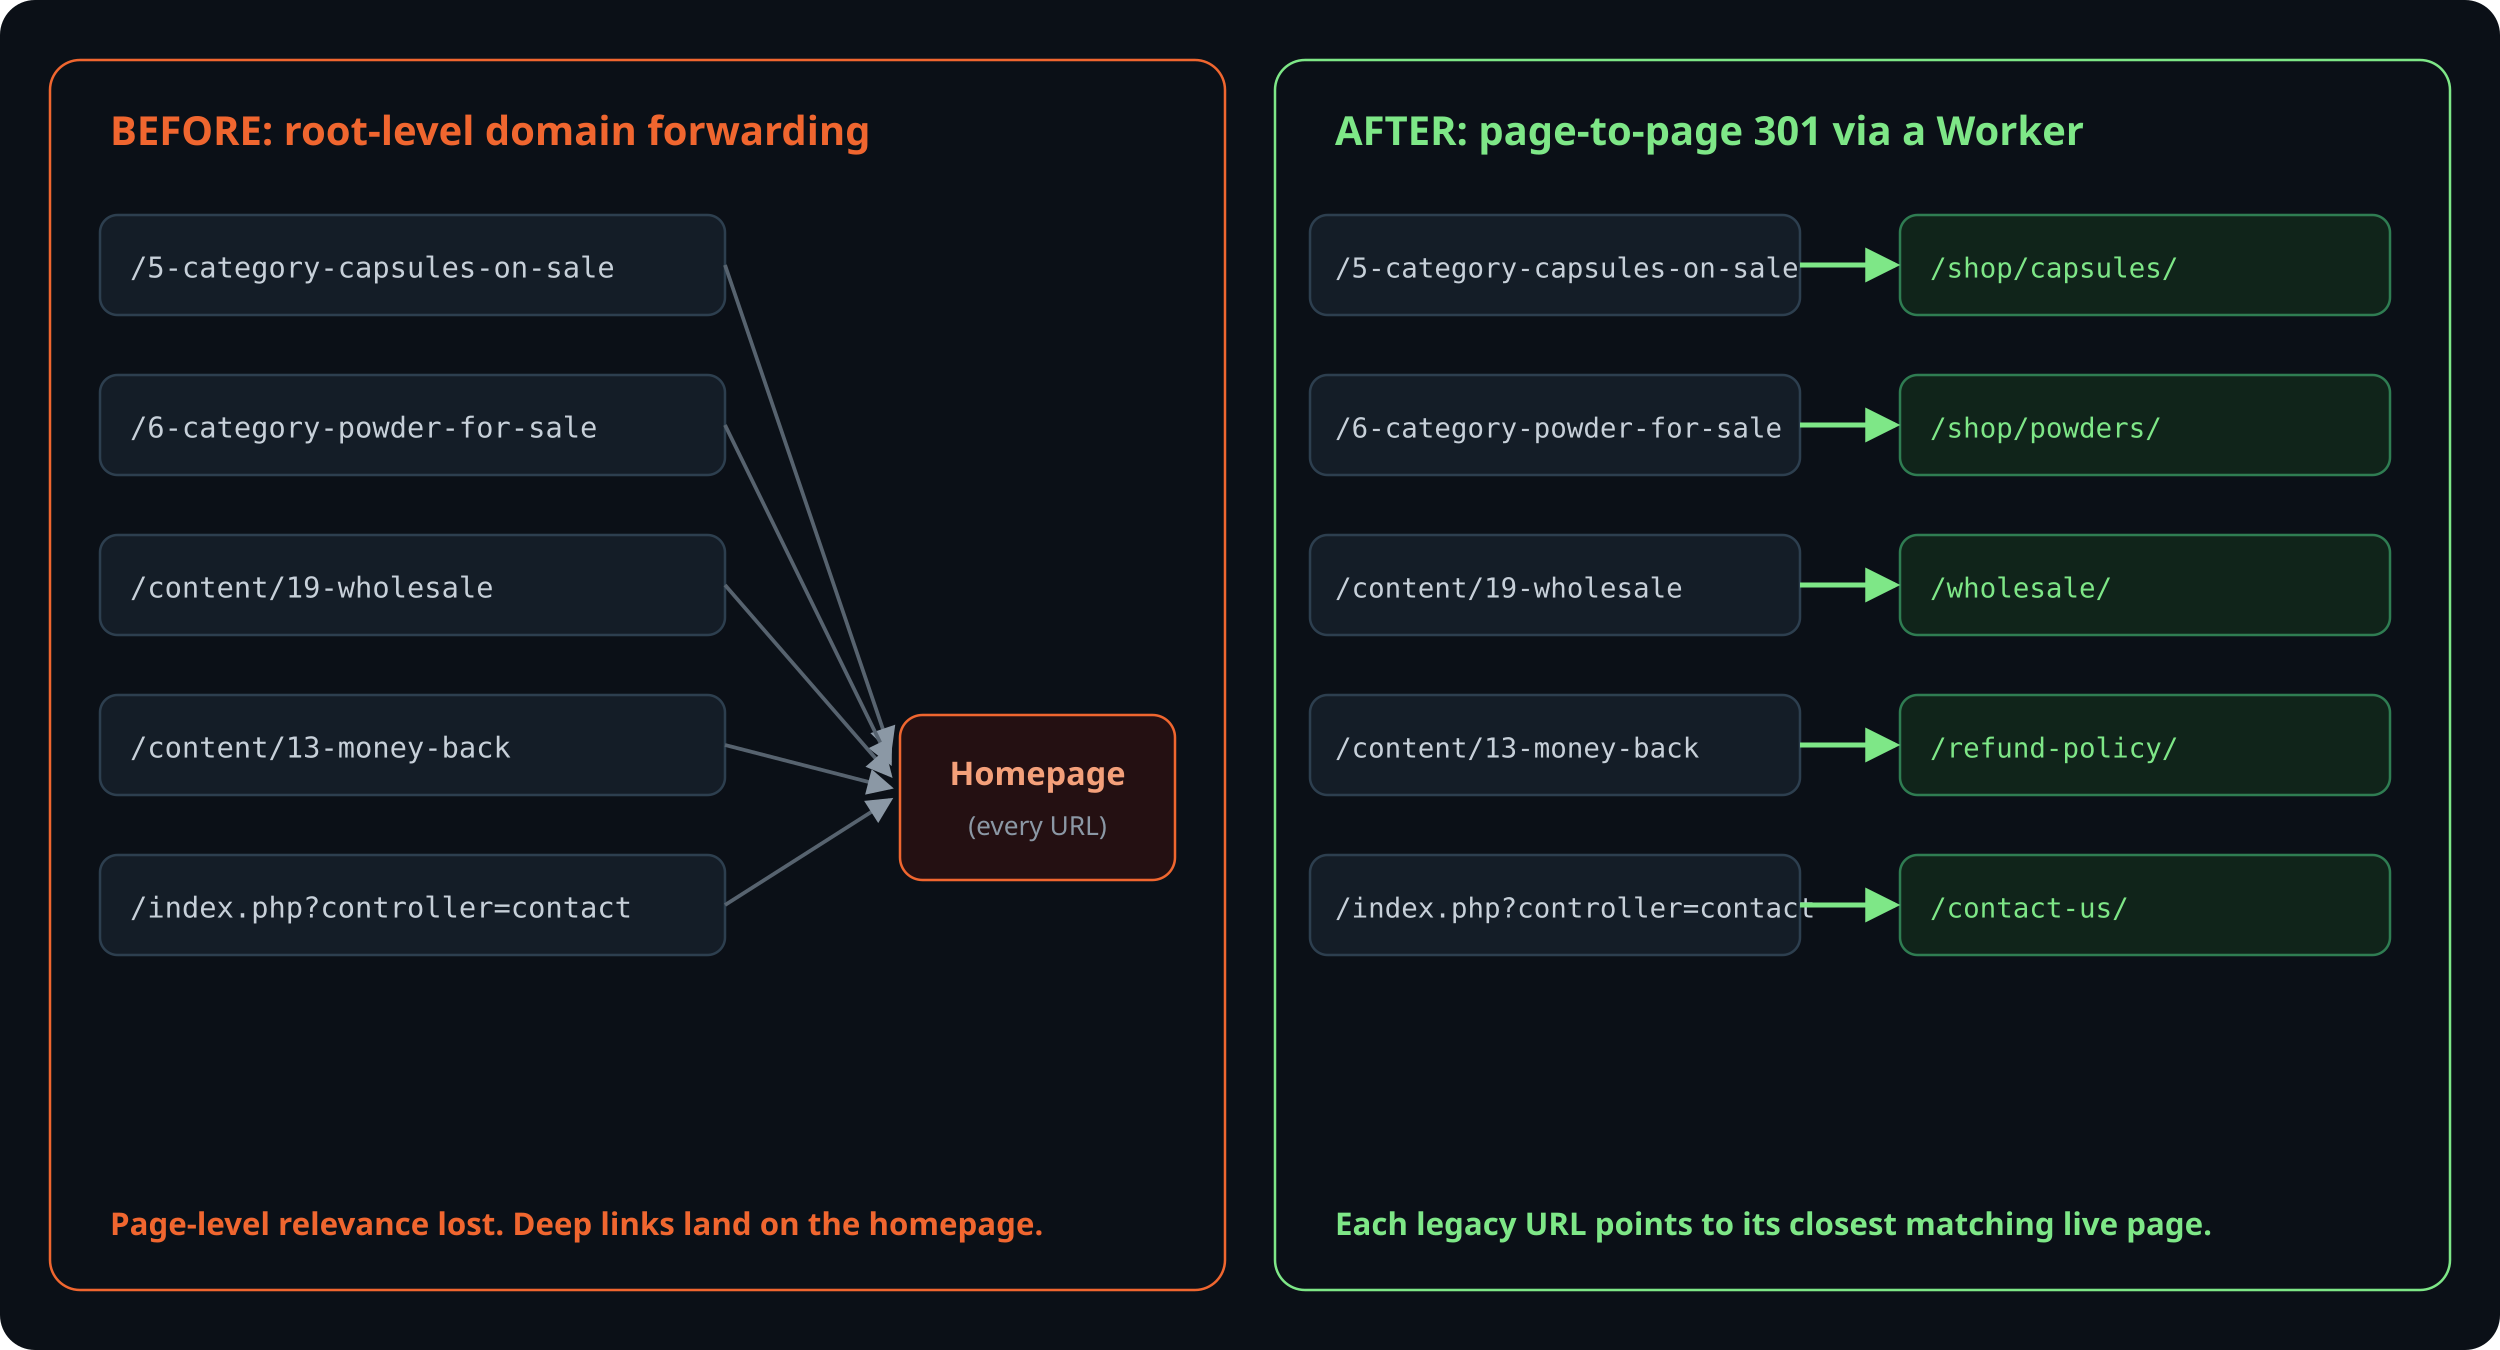
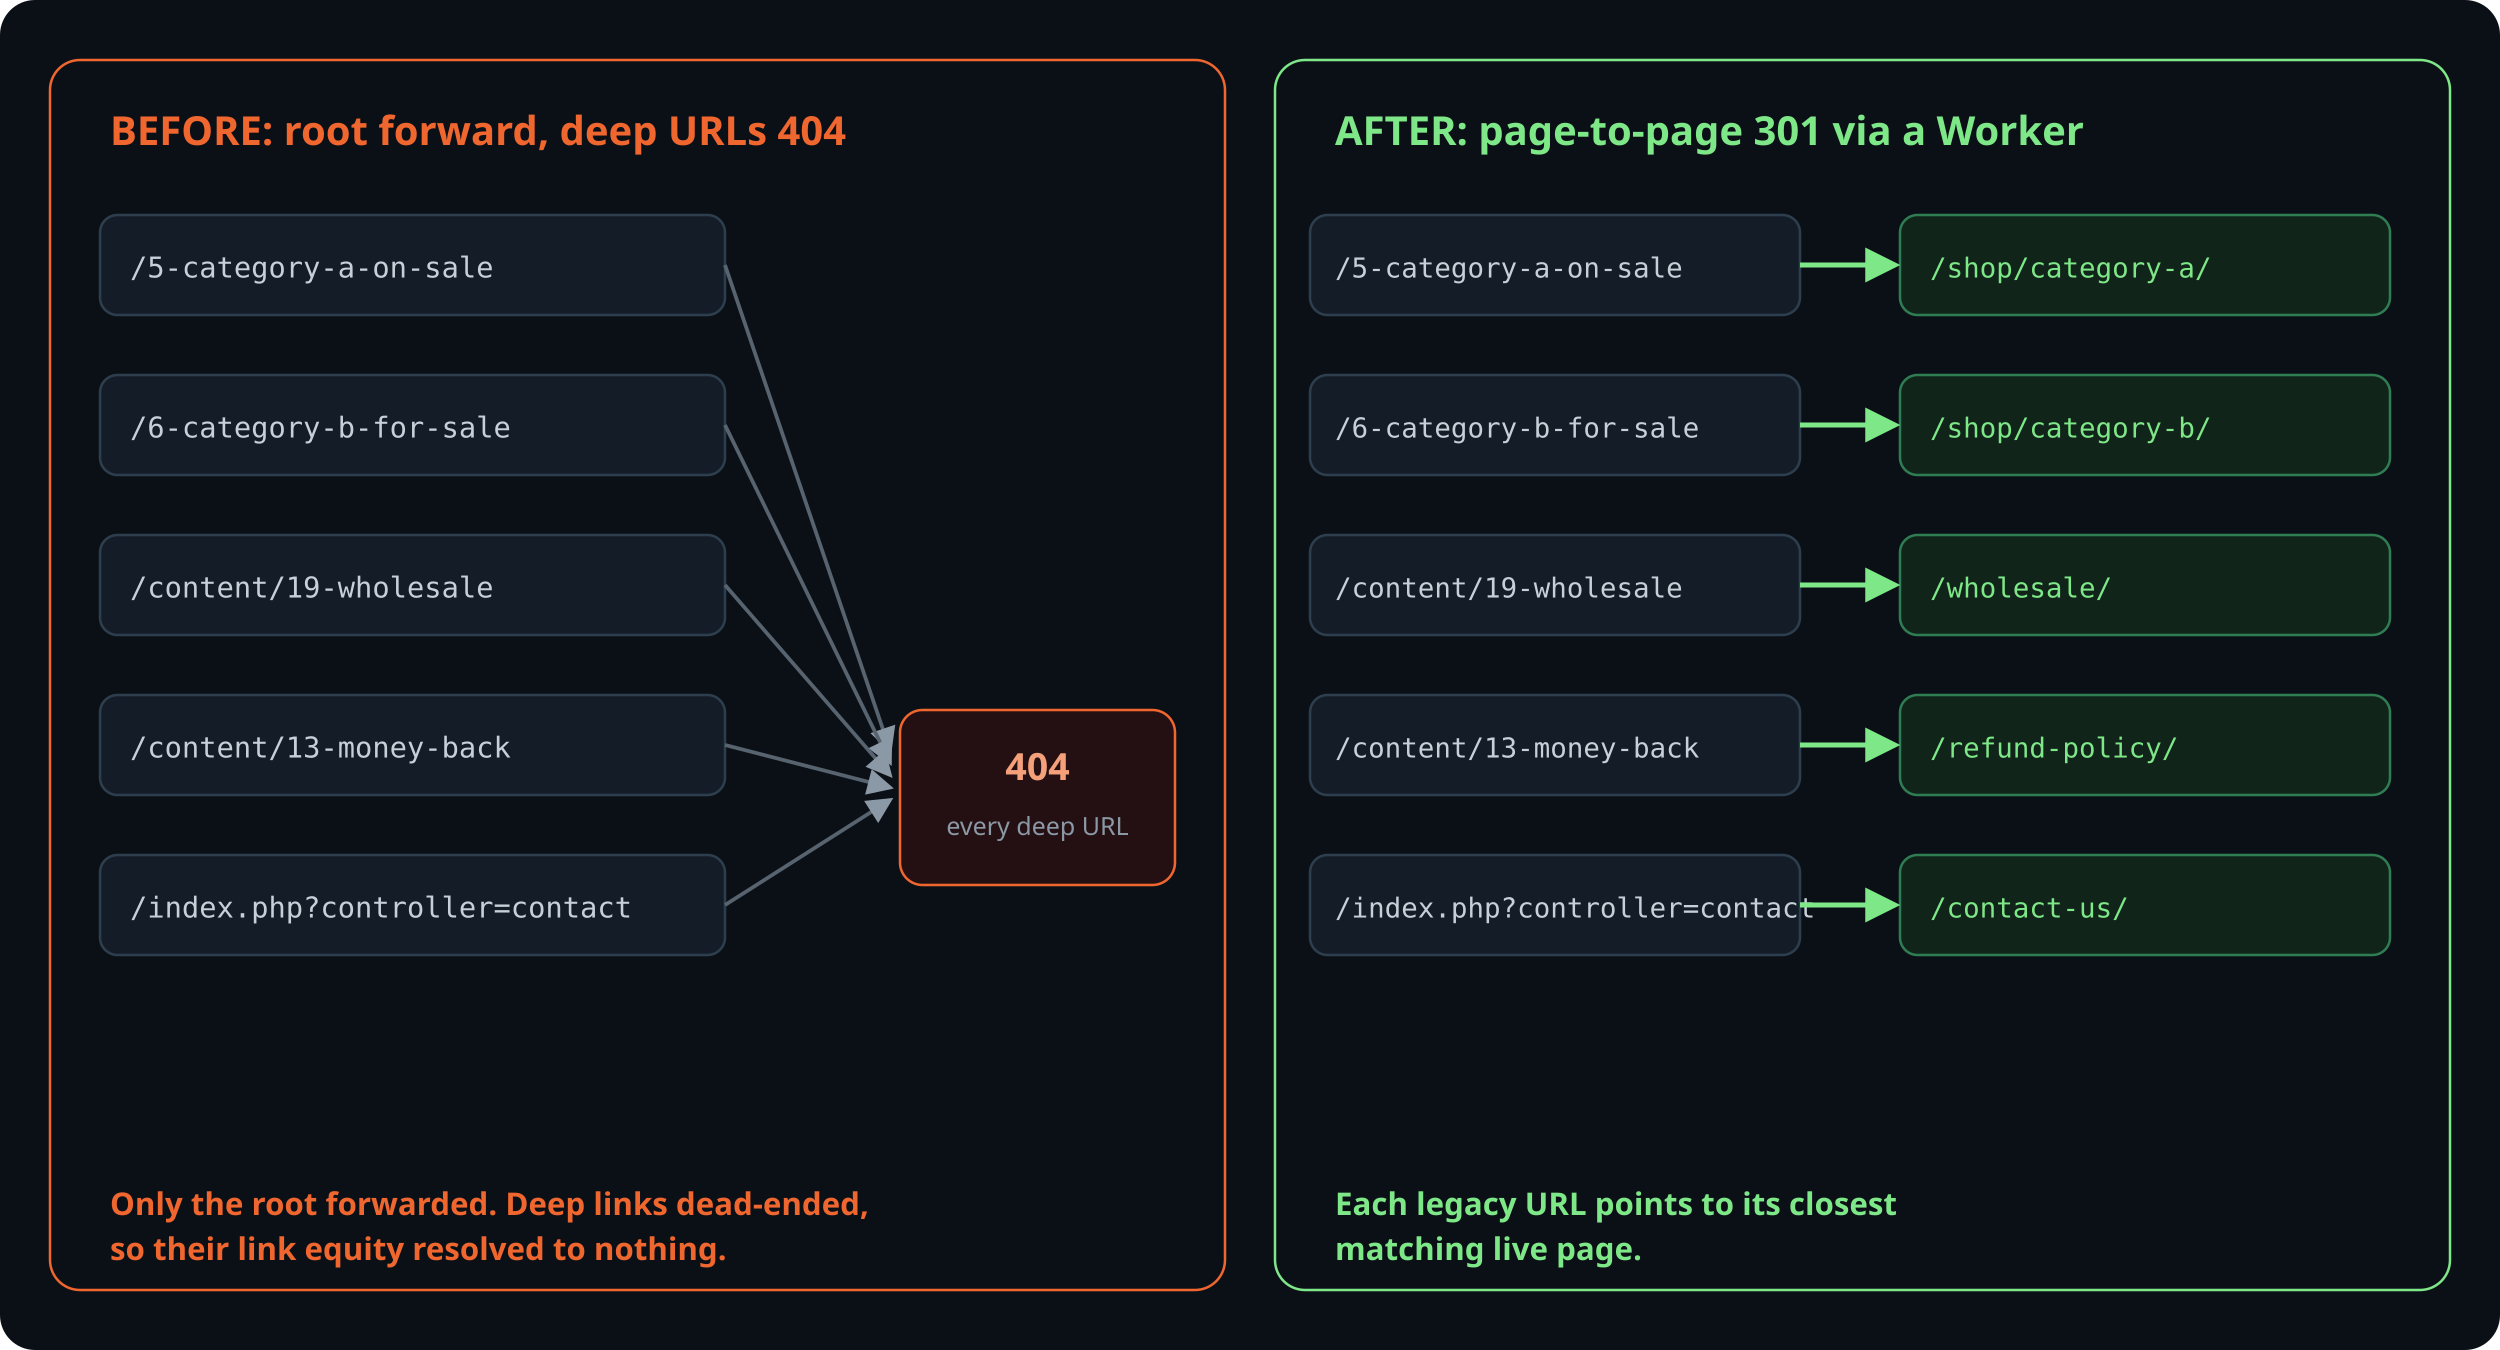
- <svg xmlns="http://www.w3.org/2000/svg" viewBox="0 0 1000 540" role="img" aria-label="Before: root-level domain forwarding sends every legacy URL to the homepage. After: a Cloudflare Worker sends each legacy URL to its closest matching live page with a 301.">
+ <svg xmlns="http://www.w3.org/2000/svg" viewBox="0 0 1000 540" role="img" aria-label="Before: the root forwarded to the homepage but every deep legacy URL dead-ended on a 404. After: a Cloudflare Worker sends each legacy URL to its closest matching live page with a 301.">
  <defs>
    <marker id="bw" viewBox="0 0 10 10" refX="8.5" refY="5" markerWidth="7" markerHeight="7" orient="auto">
      <path d="M0 0 L10 5 L0 10 z" fill="#8b98a5" />
    </marker>
    <marker id="bg" viewBox="0 0 10 10" refX="8.5" refY="5" markerWidth="7" markerHeight="7" orient="auto">
      <path d="M0 0 L10 5 L0 10 z" fill="#7ee787" />
    </marker>
    <style>
      .t{font-family:'IBM Plex Sans',sans-serif}.mo{font-family:'IBM Plex Mono',monospace}
      .u{fill:#c7d0d9}.w{fill:#f0662f}.g{fill:#7ee787}.m{fill:#8b98a5}
    </style>
  </defs>
  <rect width="1000" height="540" rx="14" fill="#0b1017" />
  <rect x="20" y="24" width="470" height="492" rx="12" fill="none" stroke="#f0662f" />
-   <text class="t w" x="44" y="58" font-size="16" font-weight="700">BEFORE: root-level domain forwarding</text>
+   <text class="t w" x="44" y="58" font-size="16" font-weight="700">BEFORE: root forward, deep URLs 404</text>
  <g class="mo" font-size="11.5">
    <rect x="40" y="86" width="250" height="40" rx="7" fill="#141d27" stroke="#2d3f4f" />
-     <text class="u" x="52" y="111">/5-category-capsules-on-sale</text>
+     <text class="u" x="52" y="111">/5-category-a-on-sale</text>
    <rect x="40" y="150" width="250" height="40" rx="7" fill="#141d27" stroke="#2d3f4f" />
-     <text class="u" x="52" y="175">/6-category-powder-for-sale</text>
+     <text class="u" x="52" y="175">/6-category-b-for-sale</text>
    <rect x="40" y="214" width="250" height="40" rx="7" fill="#141d27" stroke="#2d3f4f" />
    <text class="u" x="52" y="239">/content/19-wholesale</text>
    <rect x="40" y="278" width="250" height="40" rx="7" fill="#141d27" stroke="#2d3f4f" />
    <text class="u" x="52" y="303">/content/13-money-back</text>
    <rect x="40" y="342" width="250" height="40" rx="7" fill="#141d27" stroke="#2d3f4f" />
    <text class="u" x="52" y="367">/index.php?controller=contact</text>
  </g>
  <line x1="290" y1="106" x2="356" y2="300" stroke="#57636f" stroke-width="1.5" marker-end="url(#bw)" />
  <line x1="290" y1="170" x2="356" y2="305" stroke="#57636f" stroke-width="1.5" marker-end="url(#bw)" />
  <line x1="290" y1="234" x2="356" y2="310" stroke="#57636f" stroke-width="1.5" marker-end="url(#bw)" />
  <line x1="290" y1="298" x2="356" y2="315" stroke="#57636f" stroke-width="1.5" marker-end="url(#bw)" />
  <line x1="290" y1="362" x2="356" y2="320" stroke="#57636f" stroke-width="1.5" marker-end="url(#bw)" />
-   <rect x="360" y="286" width="110" height="66" rx="9" fill="#241012" stroke="#f0662f" />
-   <text class="t" x="415" y="314" font-size="13" font-weight="700" fill="#f4a07a" text-anchor="middle">Homepage</text>
-   <text class="t m" x="415" y="334" font-size="10.5" text-anchor="middle">(every URL)</text>
-   <text class="t w" x="44" y="494" font-size="12.5" font-weight="600">Page-level relevance lost. Deep links land on the homepage.</text>
+   <rect x="360" y="284" width="110" height="70" rx="9" fill="#241012" stroke="#f0662f" />
+   <text class="t" x="415" y="312" font-size="15" font-weight="700" fill="#f4a07a" text-anchor="middle">404</text>
+   <text class="t m" x="415" y="334" font-size="10" text-anchor="middle">every deep URL</text>
+   <text class="t w" x="44" y="486" font-size="12.5" font-weight="600">Only the root forwarded. Deep links dead-ended,</text>
+   <text class="t w" x="44" y="504" font-size="12.5" font-weight="600">so their link equity resolved to nothing.</text>
  <rect x="510" y="24" width="470" height="492" rx="12" fill="none" stroke="#7ee787" />
  <text class="t g" x="534" y="58" font-size="16" font-weight="700">AFTER: page-to-page 301 via a Worker</text>
  <g class="mo" font-size="11">
    <rect x="524" y="86" width="196" height="40" rx="7" fill="#141d27" stroke="#2d3f4f" />
-     <text class="u" x="534" y="111">/5-category-capsules-on-sale</text>
+     <text class="u" x="534" y="111">/5-category-a-on-sale</text>
    <rect x="760" y="86" width="196" height="40" rx="7" fill="#10241a" stroke="#2f7d52" />
-     <text class="g" x="772" y="111">/shop/capsules/</text>
+     <text class="g" x="772" y="111">/shop/category-a/</text>
    <rect x="524" y="150" width="196" height="40" rx="7" fill="#141d27" stroke="#2d3f4f" />
-     <text class="u" x="534" y="175">/6-category-powder-for-sale</text>
+     <text class="u" x="534" y="175">/6-category-b-for-sale</text>
    <rect x="760" y="150" width="196" height="40" rx="7" fill="#10241a" stroke="#2f7d52" />
-     <text class="g" x="772" y="175">/shop/powders/</text>
+     <text class="g" x="772" y="175">/shop/category-b/</text>
    <rect x="524" y="214" width="196" height="40" rx="7" fill="#141d27" stroke="#2d3f4f" />
    <text class="u" x="534" y="239">/content/19-wholesale</text>
    <rect x="760" y="214" width="196" height="40" rx="7" fill="#10241a" stroke="#2f7d52" />
    <text class="g" x="772" y="239">/wholesale/</text>
    <rect x="524" y="278" width="196" height="40" rx="7" fill="#141d27" stroke="#2d3f4f" />
    <text class="u" x="534" y="303">/content/13-money-back</text>
    <rect x="760" y="278" width="196" height="40" rx="7" fill="#10241a" stroke="#2f7d52" />
    <text class="g" x="772" y="303">/refund-policy/</text>
    <rect x="524" y="342" width="196" height="40" rx="7" fill="#141d27" stroke="#2d3f4f" />
    <text class="u" x="534" y="367">/index.php?controller=contact</text>
    <rect x="760" y="342" width="196" height="40" rx="7" fill="#10241a" stroke="#2f7d52" />
    <text class="g" x="772" y="367">/contact-us/</text>
  </g>
  <line x1="720" y1="106" x2="758" y2="106" stroke="#7ee787" stroke-width="2" marker-end="url(#bg)" />
  <line x1="720" y1="170" x2="758" y2="170" stroke="#7ee787" stroke-width="2" marker-end="url(#bg)" />
  <line x1="720" y1="234" x2="758" y2="234" stroke="#7ee787" stroke-width="2" marker-end="url(#bg)" />
  <line x1="720" y1="298" x2="758" y2="298" stroke="#7ee787" stroke-width="2" marker-end="url(#bg)" />
  <line x1="720" y1="362" x2="758" y2="362" stroke="#7ee787" stroke-width="2" marker-end="url(#bg)" />
-   <text class="t g" x="534" y="494" font-size="12.5" font-weight="600">Each legacy URL points to its closest matching live page.</text>
+   <text class="t g" x="534" y="486" font-size="12.5" font-weight="600">Each legacy URL points to its closest</text>
+   <text class="t g" x="534" y="504" font-size="12.5" font-weight="600">matching live page.</text>
</svg>
